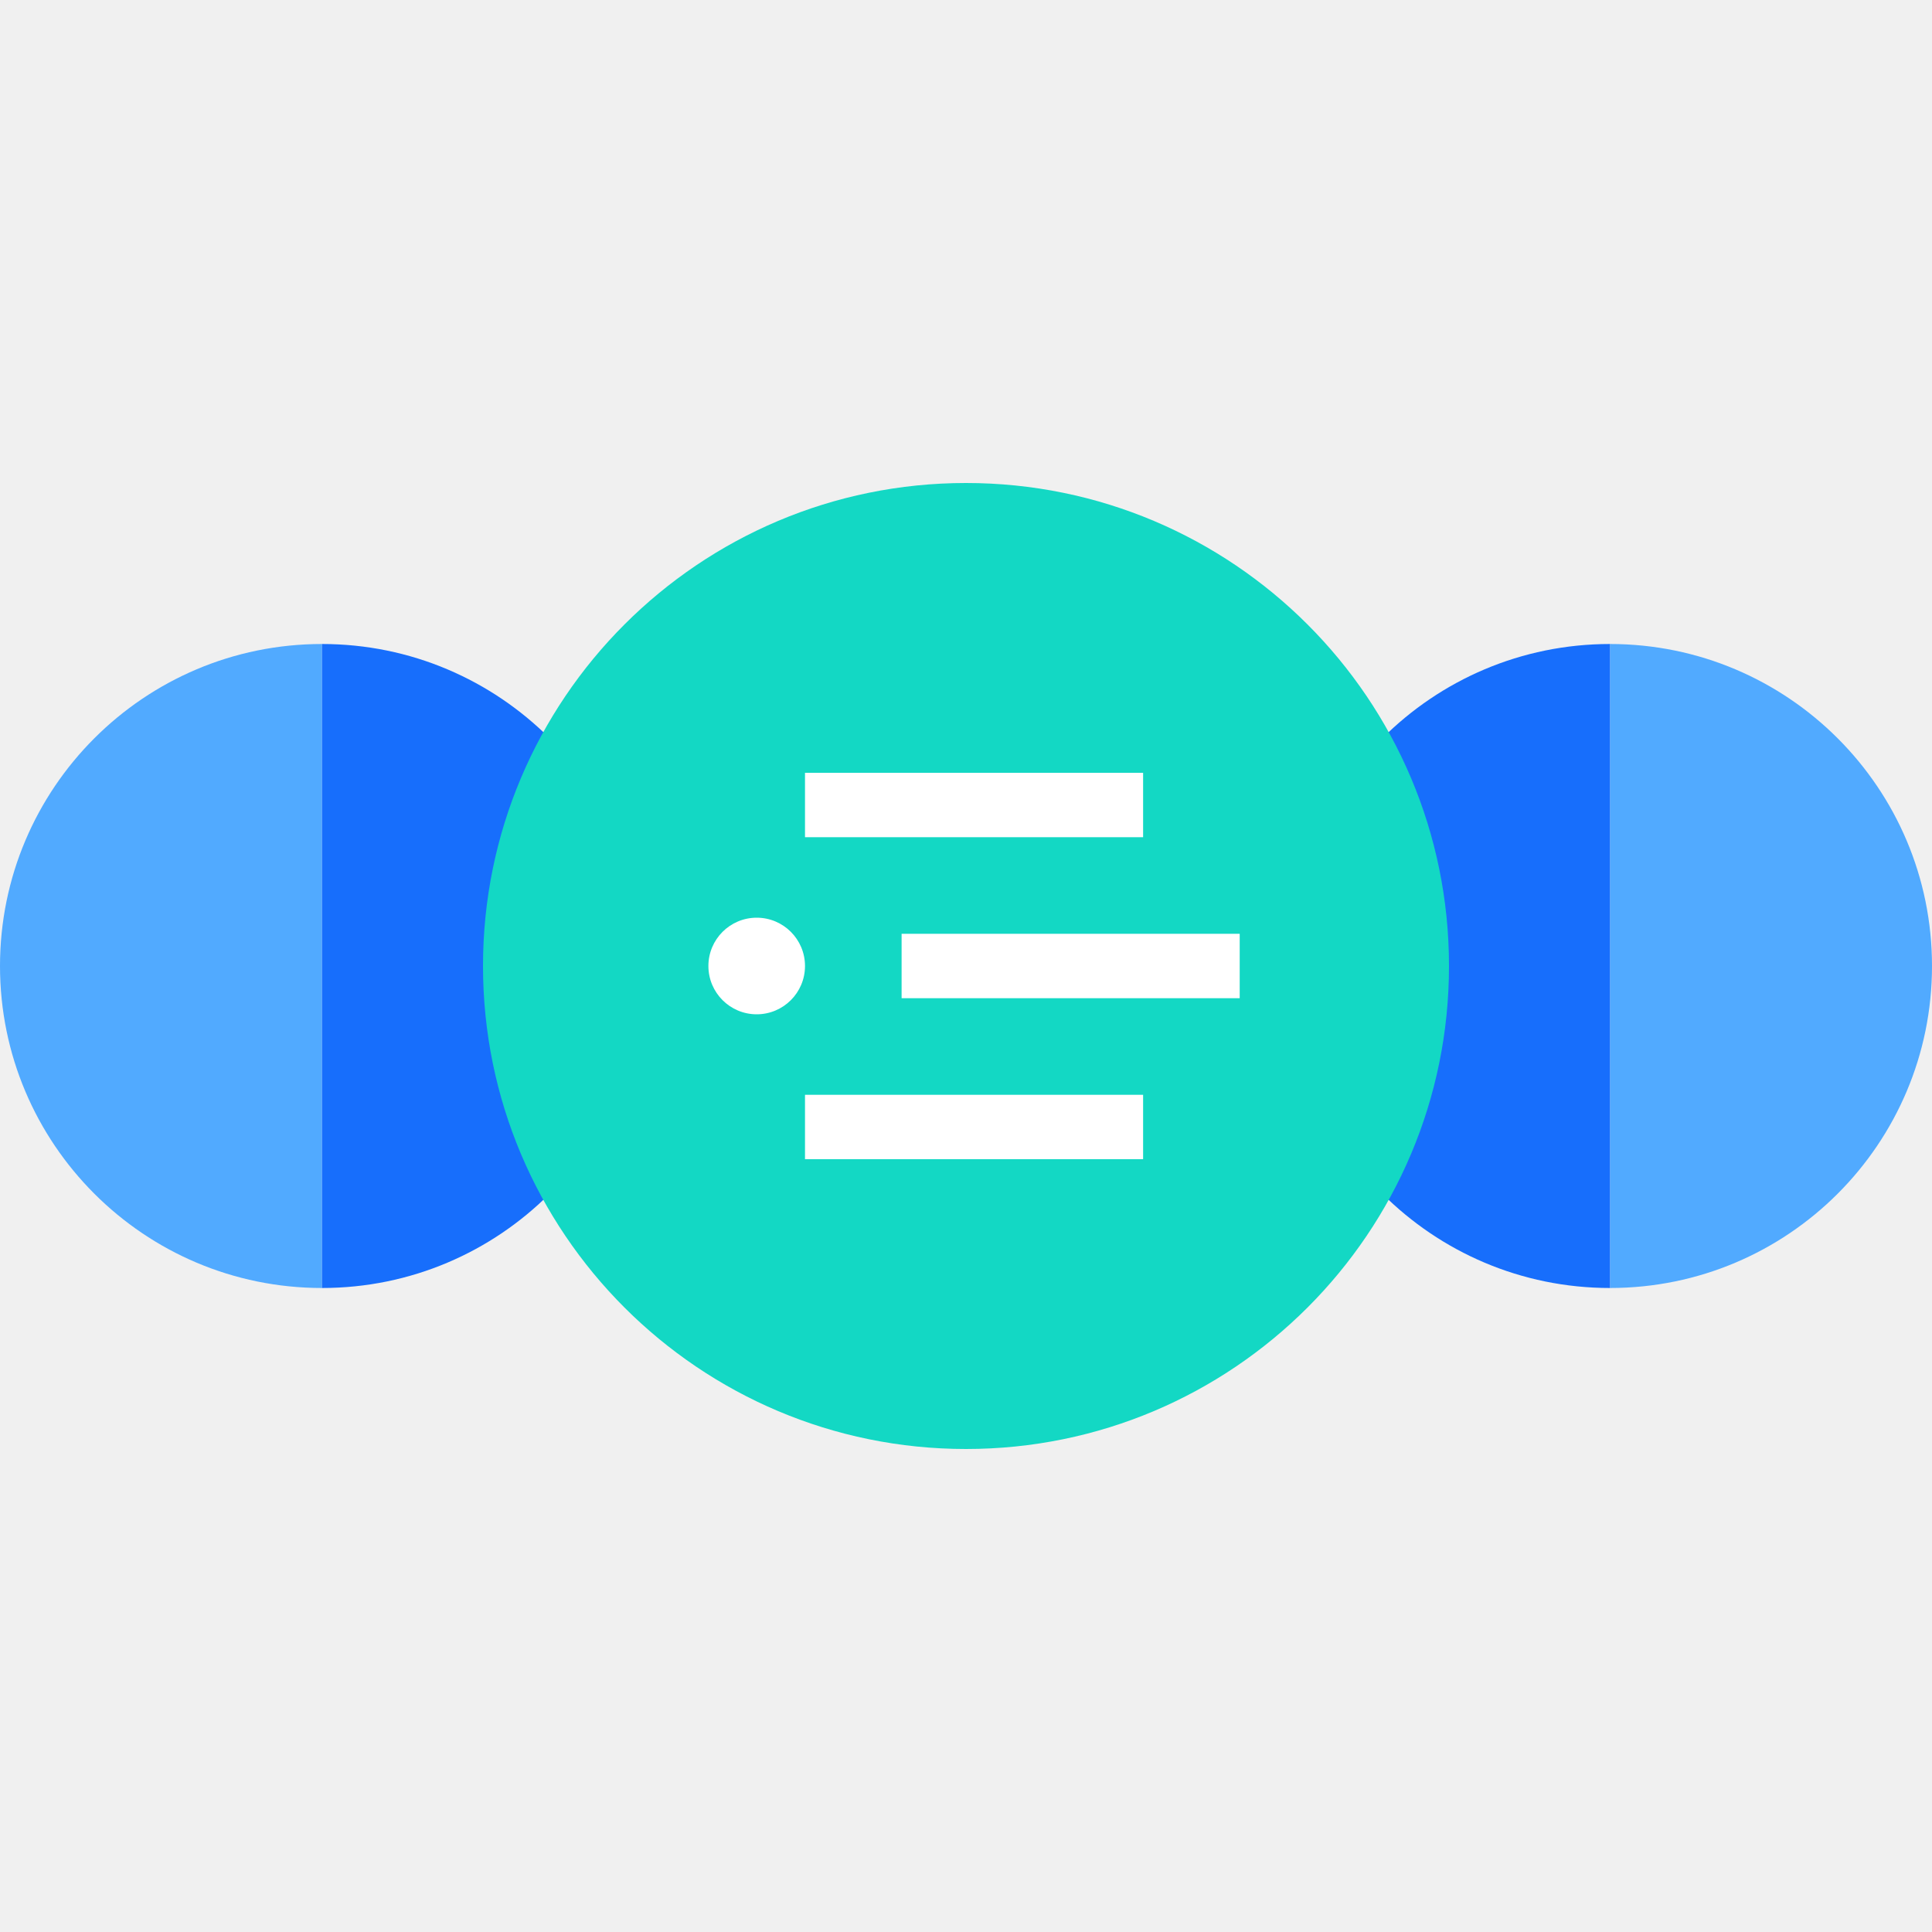
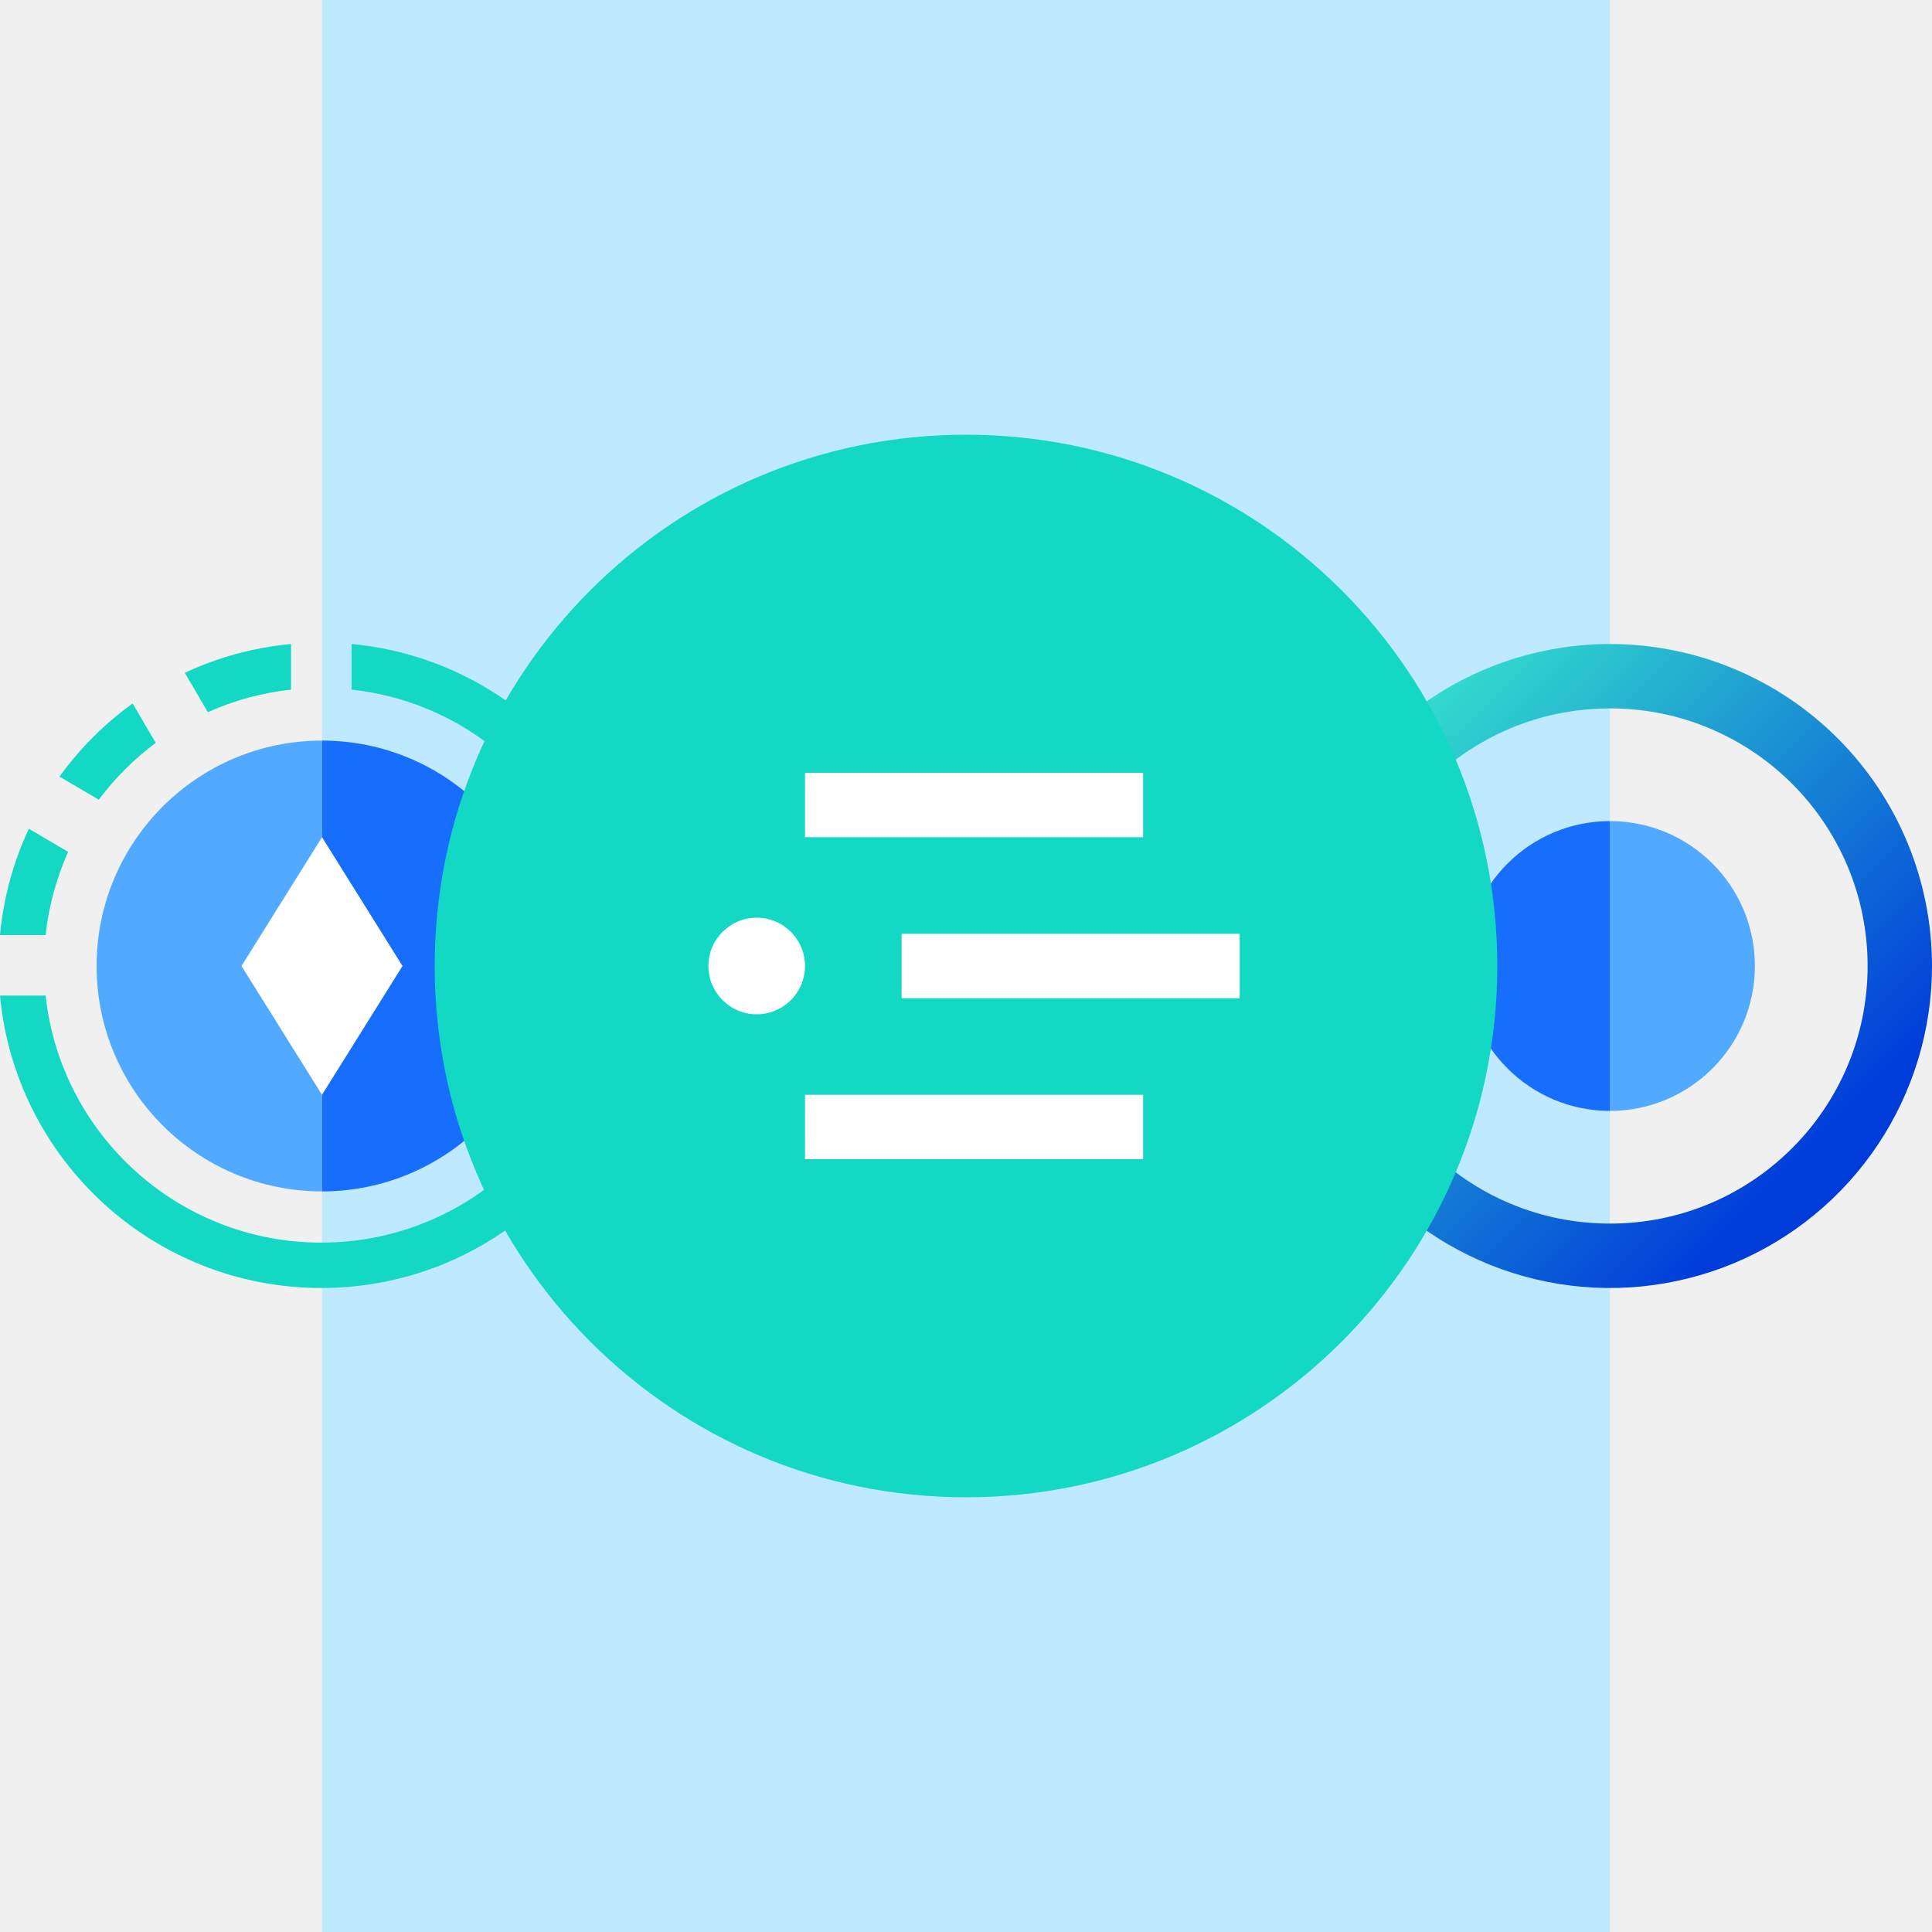
- <svg xmlns="http://www.w3.org/2000/svg" viewBox="0 0 120 120" fill="none">
-   <g>
-     <rect x="100" y="120" width="80" height="120" transform="rotate(-180 100 120)" class="icon-step-secondary" />
-     <path d="M100 80C111.046 80 120 71.046 120 60C120 48.954 111.046 40 100 40V80Z" fill="#51AAFF" />
-     <path d="M100 40C88.954 40 80 48.954 80 60C80 71.046 88.954 80 100 80L100 40Z" fill="#176EFC" />
-     <path d="M20 40C8.954 40 2.7141e-06 48.954 1.74846e-06 60C7.8281e-07 71.046 8.954 80 20 80L20 40Z" fill="#51AAFF" />
-     <path d="M20 80C31.046 80 40 71.046 40 60C40 48.954 31.046 40 20 40L20 80Z" fill="#176EFC" />
-     <circle cx="60" cy="60" r="30" fill="#13D8C4" />
-     <circle cx="47" cy="60" r="3" fill="white" />
-     <rect x="56" y="58" width="21" height="4" fill="white" />
-     <rect x="50" y="48" width="21" height="4" fill="white" />
-     <rect x="50" y="68" width="21" height="4" fill="white" />
-   </g>
+ <svg xmlns="http://www.w3.org/2000/svg" width="120" height="120" viewBox="0 0 120 120" fill="none">
+   <rect x="100" y="120" width="80" height="120" transform="rotate(-180 100 120)" fill="#BFE9FF" class="icon-step-secondary" />
+   <path d="M20 46C12.268 46 6 52.268 6 60C6 67.732 12.268 74 20 74L20 46Z" fill="#51AAFF" />
+   <path d="M20 74C27.732 74 34 67.732 34 60C34 52.268 27.732 46 20 46L20 74Z" fill="#176EFC" />
+   <path fill-rule="evenodd" clip-rule="evenodd" d="M100 40C96.044 40 92.178 41.173 88.889 43.371C85.6 45.568 83.036 48.692 81.522 52.346C80.009 56.001 79.613 60.022 80.384 63.902C81.156 67.781 83.061 71.345 85.858 74.142C88.655 76.939 92.219 78.844 96.098 79.616C99.978 80.387 103.999 79.991 107.654 78.478C111.308 76.964 114.432 74.4 116.629 71.111C118.827 67.822 120 63.956 120 60C120 54.696 117.893 49.609 114.142 45.858C110.391 42.107 105.304 40 100 40ZM116 60C116 51.163 108.837 44 100 44C91.163 44 84 51.163 84 60C84 68.837 91.163 76 100 76C108.837 76 116 68.837 116 60Z" fill="url(#step3)" />
+   <path d="M20 52L15 60L20 68L25 60L20 52Z" fill="white" />
+   <path d="M18.078 40C15.737 40.218 13.514 40.837 11.477 41.79L12.911 44.234C14.518 43.513 16.255 43.031 18.078 42.833V40Z" fill="#13D8C4" />
+   <path d="M2.833 61.836C3.769 70.465 11.079 77.181 19.956 77.181C29.47 77.181 37.181 69.47 37.181 59.956C37.181 51.078 30.465 43.769 21.836 42.833V40C32.024 40.947 40 49.52 40 59.956C40 71.026 31.026 80 19.956 80C9.521 80 0.947 72.024 0 61.836H2.833Z" fill="#13D8C4" />
+   <path d="M4.234 52.911C3.513 54.518 3.031 56.255 2.833 58.078H0C0.218 55.737 0.837 53.514 1.79 51.477L4.234 52.911Z" fill="#13D8C4" />
+   <path d="M9.671 46.138C8.33 47.139 7.139 48.33 6.138 49.671L3.694 48.237C4.955 46.491 6.491 44.955 8.237 43.694L9.671 46.138Z" fill="#13D8C4" />
+   <path d="M100 69C104.971 69 109 64.971 109 60C109 55.029 104.971 51 100 51V69Z" fill="#51AAFF" />
+   <path d="M100 51C95.029 51 91 55.029 91 60C91 64.971 95.029 69 100 69L100 51Z" fill="#176EFC" />
+   <circle cx="60" cy="60" r="33" fill="#13D8C4" />
+   <circle cx="47" cy="60" r="3" fill="white" />
+   <rect x="56" y="58" width="21" height="4" fill="white" />
+   <rect x="50" y="48" width="21" height="4" fill="white" />
+   <rect x="50" y="68" width="21" height="4" fill="white" />
+   <defs>
+     <linearGradient id="step3" x1="117.4" y1="77.4" x2="85.4" y2="45.4" gradientUnits="userSpaceOnUse">
+       <stop offset="0.159" stop-color="#003CDA" />
+       <stop offset="1" stop-color="#33DFCC" />
+     </linearGradient>
+   </defs>
</svg>
